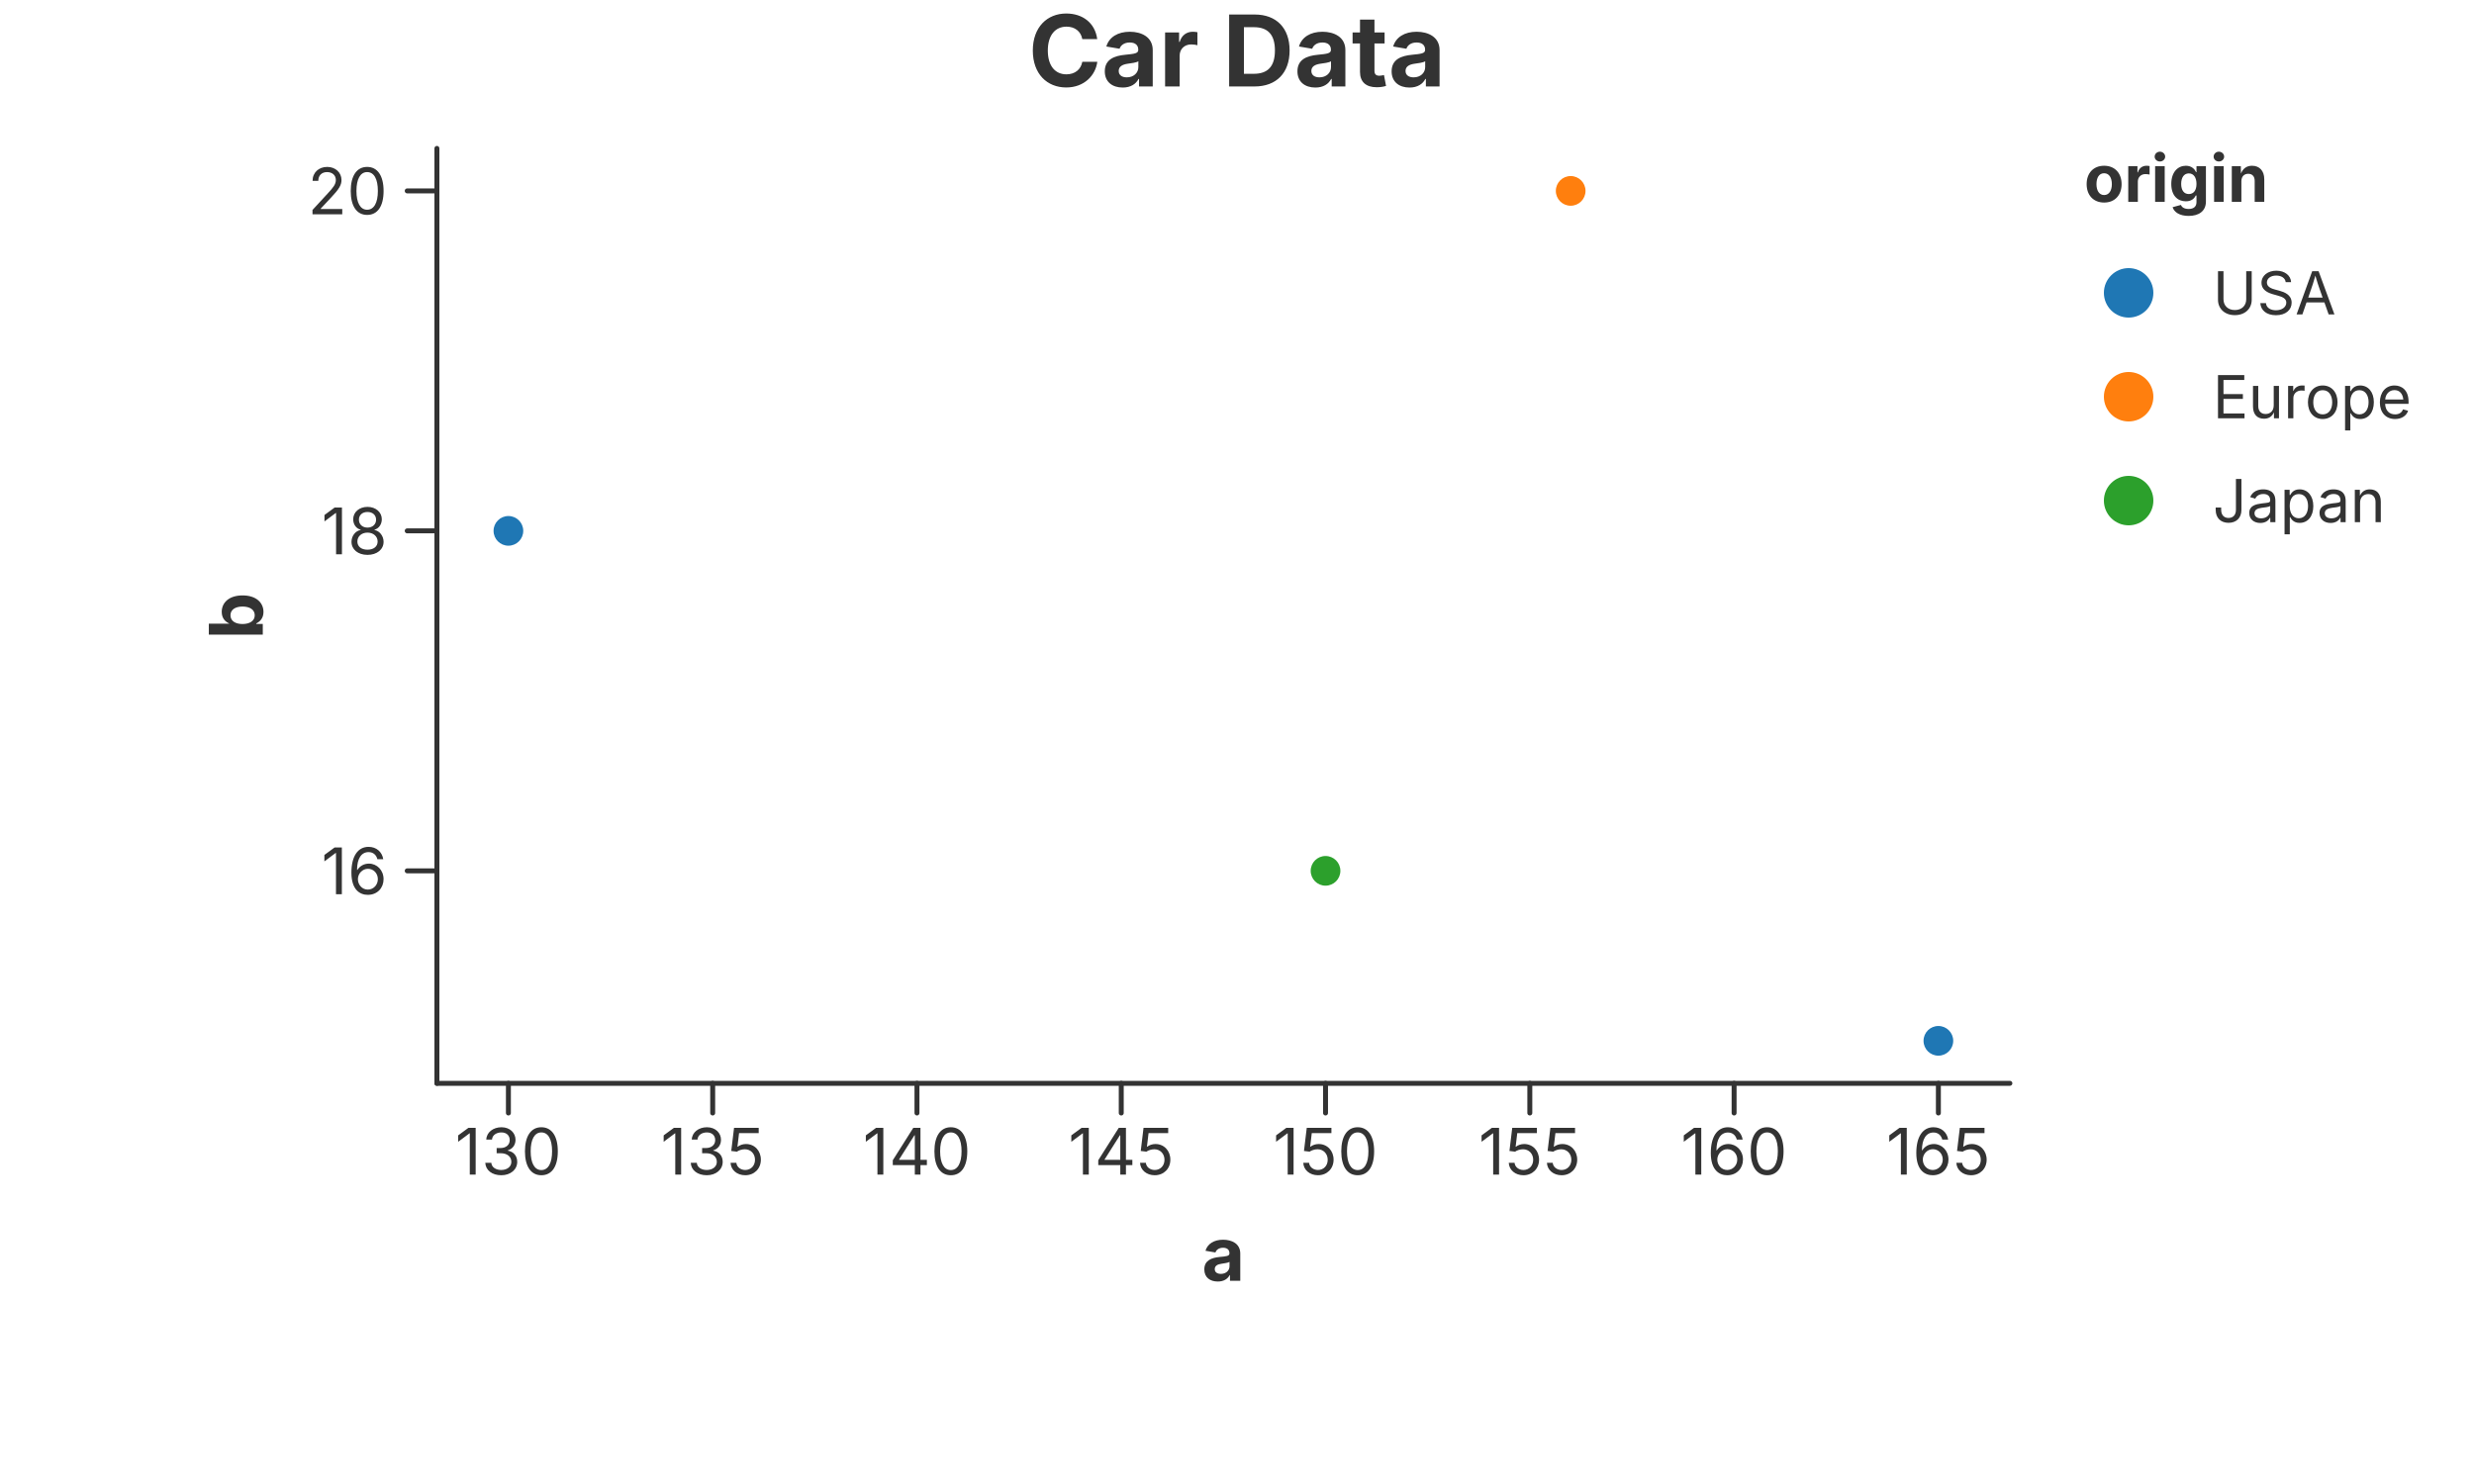
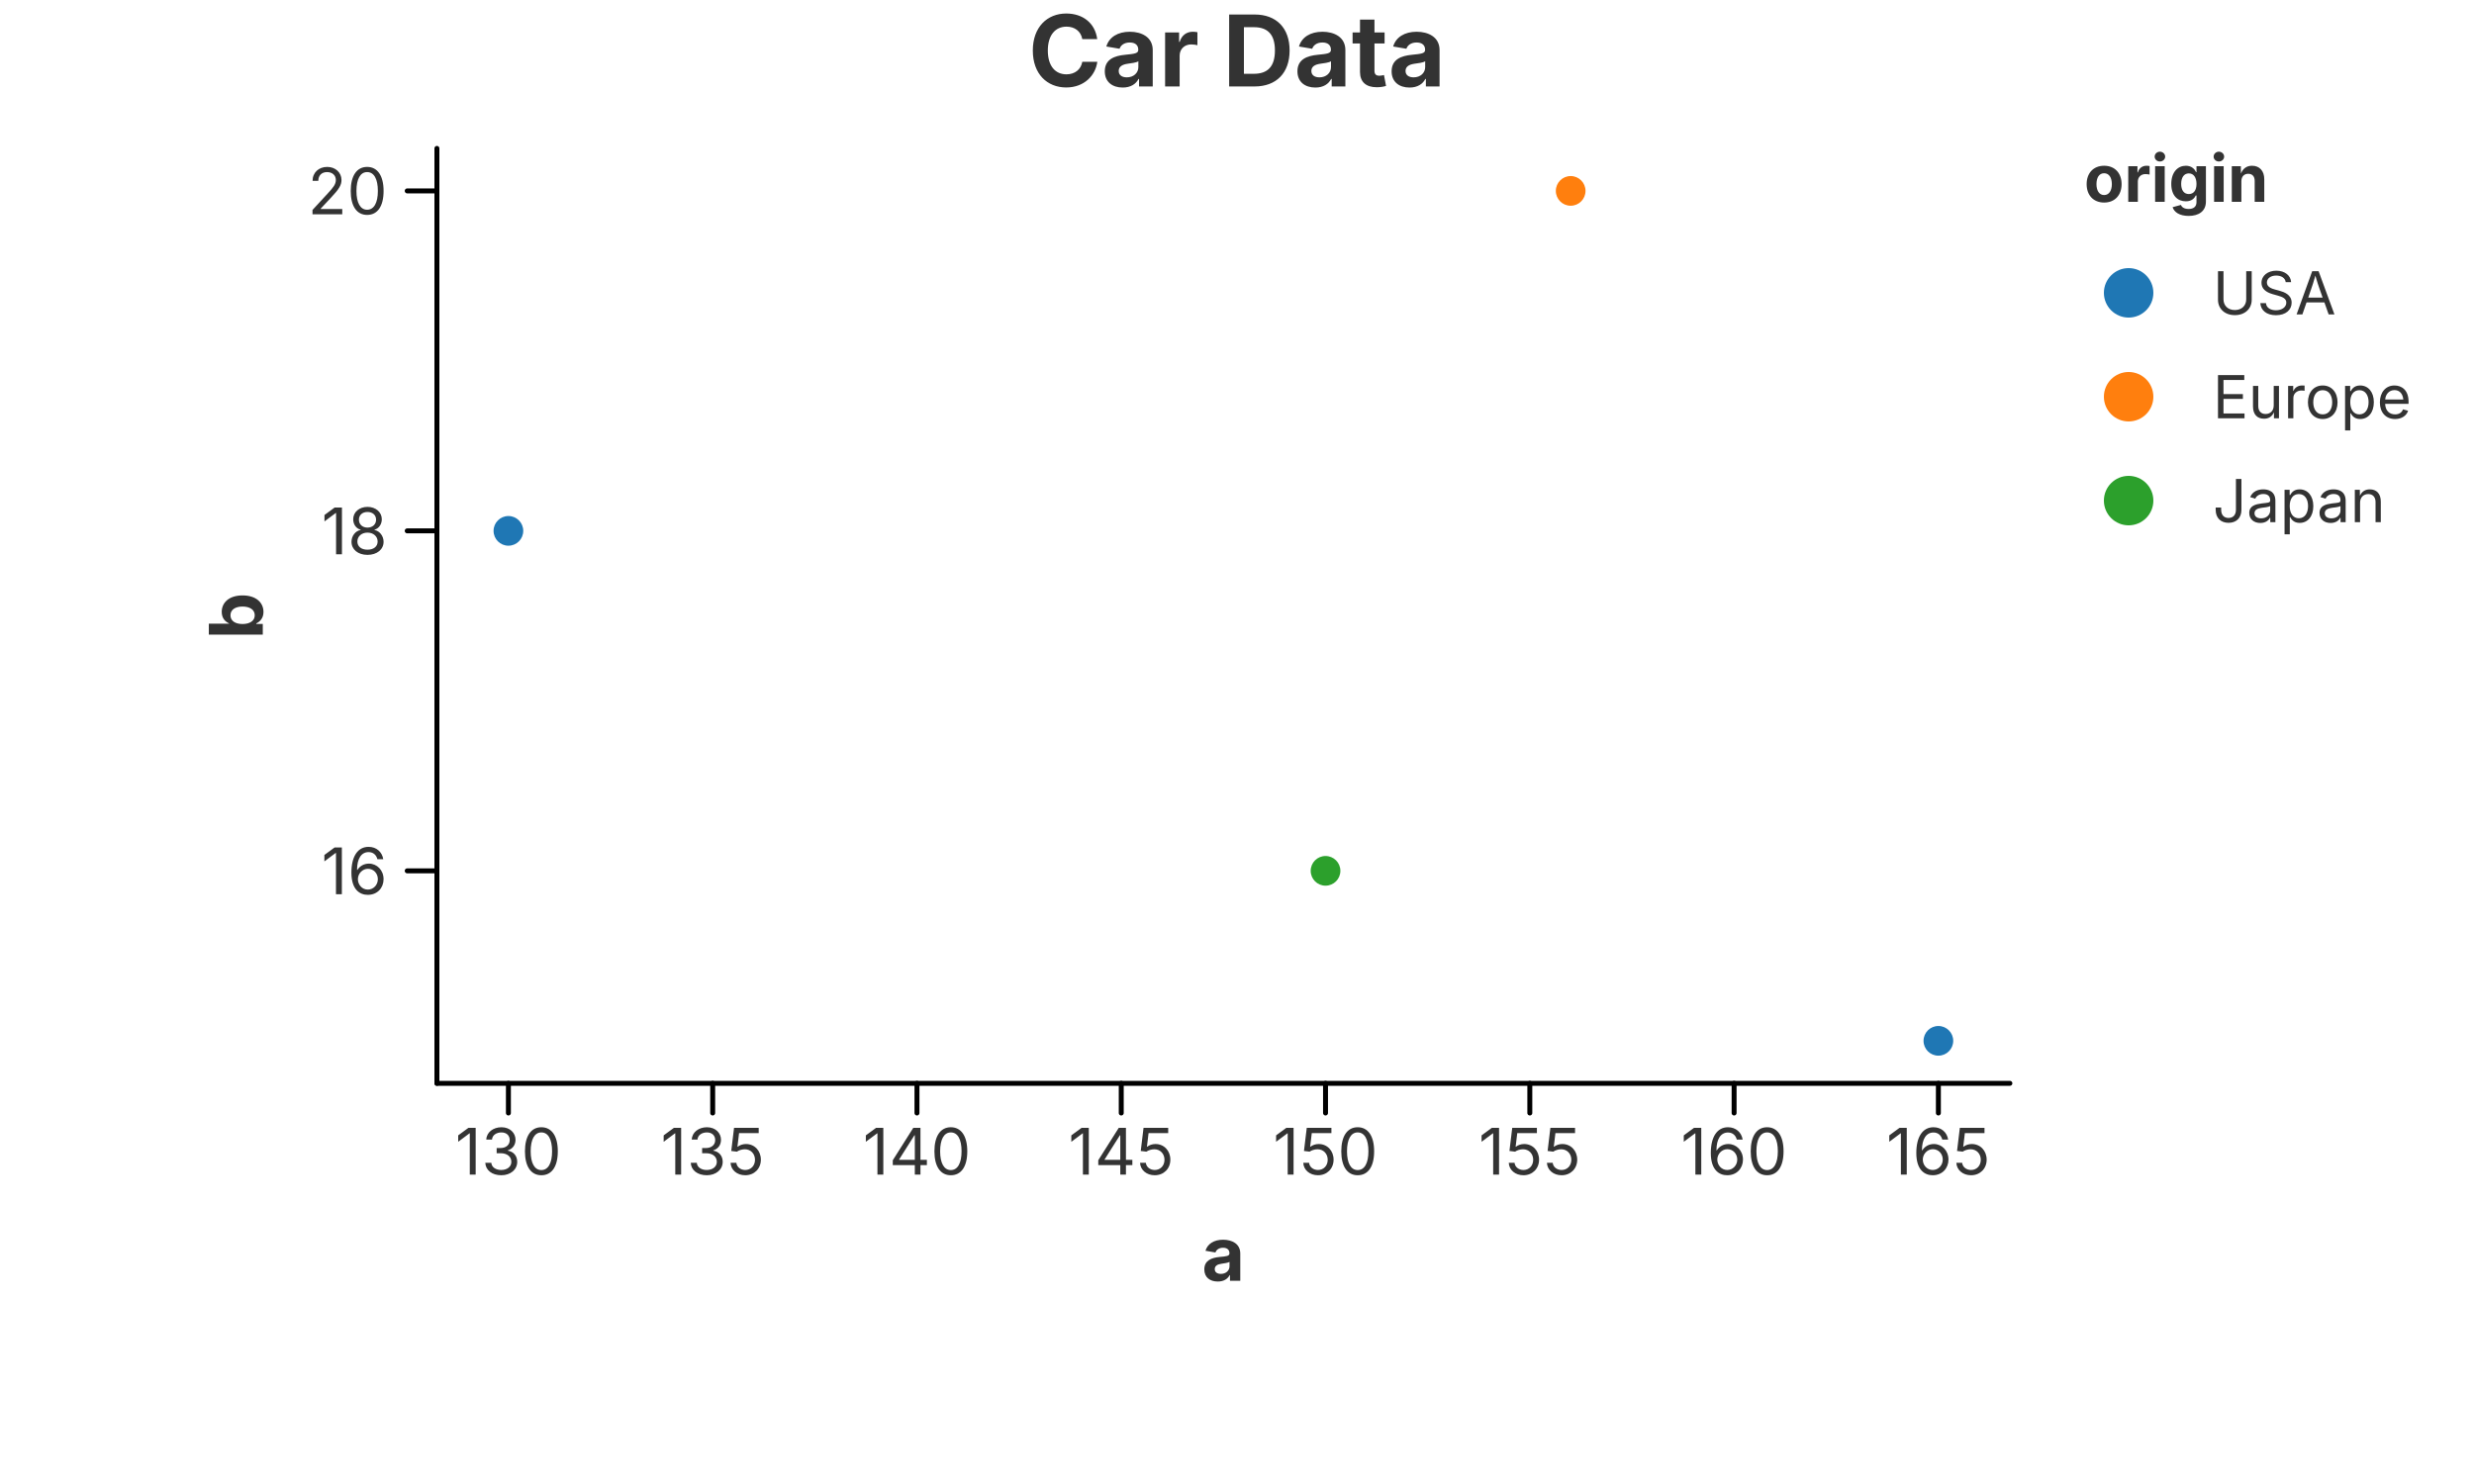
<svg xmlns="http://www.w3.org/2000/svg" width="500" height="300" viewBox="0 0 500 300">
  <rect x="0.000" y="0.000" width="500.000" height="300.000" fill="rgba(255,255,255,1.000)" stroke="none" stroke-width="0.000" fill-opacity="1.000" stroke-opacity="1.000" />
  <text x="250.000" y="10.000" font-size="20.0" font-family="Inter, -apple-system, BlinkMacSystemFont, 'Segoe UI', Roboto, Helvetica, Arial, 'PingFang SC', 'Microsoft YaHei', Ubuntu, Cantarell, 'Noto Sans', sans-serif" fill="rgba(51,51,51,1.000)" fill-opacity="1.000" text-anchor="middle" font-weight="bold" dominant-baseline="middle" transform="rotate(0 250.000 10.000)">Car Data</text>
  <defs>
    <clipPath id="plot-clip-area">
      <rect x="88.300" y="30.000" width="317.900" height="189.000" />
    </clipPath>
  </defs>
  <g clip-path="url(#plot-clip-area)">
    <circle cx="102.750" cy="107.318" r="3.000" fill="rgba(31,119,180,1.000)" stroke="none" stroke-width="0.000" fill-opacity="1.000" stroke-opacity="1.000" />
    <circle cx="391.750" cy="210.409" r="3.000" fill="rgba(31,119,180,1.000)" stroke="none" stroke-width="0.000" fill-opacity="1.000" stroke-opacity="1.000" />
    <circle cx="317.436" cy="38.591" r="3.000" fill="rgba(255,127,14,1.000)" stroke="none" stroke-width="0.000" fill-opacity="1.000" stroke-opacity="1.000" />
    <circle cx="267.893" cy="176.045" r="3.000" fill="rgba(44,160,44,1.000)" stroke="none" stroke-width="0.000" fill-opacity="1.000" stroke-opacity="1.000" />
  </g>
-   <path d="M 88.300 219.000 L 406.200 219.000" fill="none" stroke="rgba(51,51,51,1.000)" stroke-width="1.000" stroke-opacity="1.000" stroke-linejoin="round" stroke-linecap="round" />
-   <path d="M 102.750 219.000 L 102.750 225.000" fill="none" stroke="rgba(51,51,51,1.000)" stroke-width="1.000" stroke-opacity="1.000" stroke-linejoin="round" stroke-linecap="round" />
+   <path d="M 88.300 219.000 L 406.200 219.000" fill="none" stroke="rgba(0,0,0,1.000)" stroke-width="1.000" stroke-opacity="1.000" stroke-linejoin="round" stroke-linecap="round" />
+   <path d="M 102.750 219.000 L 102.750 225.000" fill="none" stroke="rgba(0,0,0,1.000)" stroke-width="1.000" stroke-opacity="1.000" stroke-linejoin="round" stroke-linecap="round" />
  <text x="102.750" y="228.000" font-size="13.0" font-family="Inter, -apple-system, BlinkMacSystemFont, 'Segoe UI', Roboto, Helvetica, Arial, 'PingFang SC', 'Microsoft YaHei', Ubuntu, Cantarell, 'Noto Sans', sans-serif" fill="rgba(51,51,51,1.000)" fill-opacity="1.000" text-anchor="middle" font-weight="normal" dominant-baseline="hanging" transform="rotate(0 102.750 228.000)">130</text>
-   <path d="M 144.036 219.000 L 144.036 225.000" fill="none" stroke="rgba(51,51,51,1.000)" stroke-width="1.000" stroke-opacity="1.000" stroke-linejoin="round" stroke-linecap="round" />
+   <path d="M 144.036 219.000 L 144.036 225.000" fill="none" stroke="rgba(0,0,0,1.000)" stroke-width="1.000" stroke-opacity="1.000" stroke-linejoin="round" stroke-linecap="round" />
  <text x="144.036" y="228.000" font-size="13.0" font-family="Inter, -apple-system, BlinkMacSystemFont, 'Segoe UI', Roboto, Helvetica, Arial, 'PingFang SC', 'Microsoft YaHei', Ubuntu, Cantarell, 'Noto Sans', sans-serif" fill="rgba(51,51,51,1.000)" fill-opacity="1.000" text-anchor="middle" font-weight="normal" dominant-baseline="hanging" transform="rotate(0 144.036 228.000)">135</text>
-   <path d="M 185.321 219.000 L 185.321 225.000" fill="none" stroke="rgba(51,51,51,1.000)" stroke-width="1.000" stroke-opacity="1.000" stroke-linejoin="round" stroke-linecap="round" />
+   <path d="M 185.321 219.000 L 185.321 225.000" fill="none" stroke="rgba(0,0,0,1.000)" stroke-width="1.000" stroke-opacity="1.000" stroke-linejoin="round" stroke-linecap="round" />
  <text x="185.321" y="228.000" font-size="13.0" font-family="Inter, -apple-system, BlinkMacSystemFont, 'Segoe UI', Roboto, Helvetica, Arial, 'PingFang SC', 'Microsoft YaHei', Ubuntu, Cantarell, 'Noto Sans', sans-serif" fill="rgba(51,51,51,1.000)" fill-opacity="1.000" text-anchor="middle" font-weight="normal" dominant-baseline="hanging" transform="rotate(0 185.321 228.000)">140</text>
-   <path d="M 226.607 219.000 L 226.607 225.000" fill="none" stroke="rgba(51,51,51,1.000)" stroke-width="1.000" stroke-opacity="1.000" stroke-linejoin="round" stroke-linecap="round" />
+   <path d="M 226.607 219.000 L 226.607 225.000" fill="none" stroke="rgba(0,0,0,1.000)" stroke-width="1.000" stroke-opacity="1.000" stroke-linejoin="round" stroke-linecap="round" />
  <text x="226.607" y="228.000" font-size="13.0" font-family="Inter, -apple-system, BlinkMacSystemFont, 'Segoe UI', Roboto, Helvetica, Arial, 'PingFang SC', 'Microsoft YaHei', Ubuntu, Cantarell, 'Noto Sans', sans-serif" fill="rgba(51,51,51,1.000)" fill-opacity="1.000" text-anchor="middle" font-weight="normal" dominant-baseline="hanging" transform="rotate(0 226.607 228.000)">145</text>
-   <path d="M 267.893 219.000 L 267.893 225.000" fill="none" stroke="rgba(51,51,51,1.000)" stroke-width="1.000" stroke-opacity="1.000" stroke-linejoin="round" stroke-linecap="round" />
+   <path d="M 267.893 219.000 L 267.893 225.000" fill="none" stroke="rgba(0,0,0,1.000)" stroke-width="1.000" stroke-opacity="1.000" stroke-linejoin="round" stroke-linecap="round" />
  <text x="267.893" y="228.000" font-size="13.0" font-family="Inter, -apple-system, BlinkMacSystemFont, 'Segoe UI', Roboto, Helvetica, Arial, 'PingFang SC', 'Microsoft YaHei', Ubuntu, Cantarell, 'Noto Sans', sans-serif" fill="rgba(51,51,51,1.000)" fill-opacity="1.000" text-anchor="middle" font-weight="normal" dominant-baseline="hanging" transform="rotate(0 267.893 228.000)">150</text>
-   <path d="M 309.179 219.000 L 309.179 225.000" fill="none" stroke="rgba(51,51,51,1.000)" stroke-width="1.000" stroke-opacity="1.000" stroke-linejoin="round" stroke-linecap="round" />
+   <path d="M 309.179 219.000 L 309.179 225.000" fill="none" stroke="rgba(0,0,0,1.000)" stroke-width="1.000" stroke-opacity="1.000" stroke-linejoin="round" stroke-linecap="round" />
  <text x="309.179" y="228.000" font-size="13.0" font-family="Inter, -apple-system, BlinkMacSystemFont, 'Segoe UI', Roboto, Helvetica, Arial, 'PingFang SC', 'Microsoft YaHei', Ubuntu, Cantarell, 'Noto Sans', sans-serif" fill="rgba(51,51,51,1.000)" fill-opacity="1.000" text-anchor="middle" font-weight="normal" dominant-baseline="hanging" transform="rotate(0 309.179 228.000)">155</text>
-   <path d="M 350.464 219.000 L 350.464 225.000" fill="none" stroke="rgba(51,51,51,1.000)" stroke-width="1.000" stroke-opacity="1.000" stroke-linejoin="round" stroke-linecap="round" />
+   <path d="M 350.464 219.000 L 350.464 225.000" fill="none" stroke="rgba(0,0,0,1.000)" stroke-width="1.000" stroke-opacity="1.000" stroke-linejoin="round" stroke-linecap="round" />
  <text x="350.464" y="228.000" font-size="13.0" font-family="Inter, -apple-system, BlinkMacSystemFont, 'Segoe UI', Roboto, Helvetica, Arial, 'PingFang SC', 'Microsoft YaHei', Ubuntu, Cantarell, 'Noto Sans', sans-serif" fill="rgba(51,51,51,1.000)" fill-opacity="1.000" text-anchor="middle" font-weight="normal" dominant-baseline="hanging" transform="rotate(0 350.464 228.000)">160</text>
-   <path d="M 391.750 219.000 L 391.750 225.000" fill="none" stroke="rgba(51,51,51,1.000)" stroke-width="1.000" stroke-opacity="1.000" stroke-linejoin="round" stroke-linecap="round" />
+   <path d="M 391.750 219.000 L 391.750 225.000" fill="none" stroke="rgba(0,0,0,1.000)" stroke-width="1.000" stroke-opacity="1.000" stroke-linejoin="round" stroke-linecap="round" />
  <text x="391.750" y="228.000" font-size="13.0" font-family="Inter, -apple-system, BlinkMacSystemFont, 'Segoe UI', Roboto, Helvetica, Arial, 'PingFang SC', 'Microsoft YaHei', Ubuntu, Cantarell, 'Noto Sans', sans-serif" fill="rgba(51,51,51,1.000)" fill-opacity="1.000" text-anchor="middle" font-weight="normal" dominant-baseline="hanging" transform="rotate(0 391.750 228.000)">165</text>
  <text x="247.250" y="248.000" font-size="15.0" font-family="Inter, -apple-system, BlinkMacSystemFont, 'Segoe UI', Roboto, Helvetica, Arial, 'PingFang SC', 'Microsoft YaHei', Ubuntu, Cantarell, 'Noto Sans', sans-serif" fill="rgba(51,51,51,1.000)" fill-opacity="1.000" text-anchor="middle" font-weight="bold" dominant-baseline="hanging" transform="rotate(0 247.250 248.000)">a</text>
-   <path d="M 88.300 30.000 L 88.300 219.000" fill="none" stroke="rgba(51,51,51,1.000)" stroke-width="1.000" stroke-opacity="1.000" stroke-linejoin="round" stroke-linecap="round" />
-   <path d="M 88.300 176.045 L 82.300 176.045" fill="none" stroke="rgba(51,51,51,1.000)" stroke-width="1.000" stroke-opacity="1.000" stroke-linejoin="round" stroke-linecap="round" />
+   <path d="M 88.300 30.000 L 88.300 219.000" fill="none" stroke="rgba(0,0,0,1.000)" stroke-width="1.000" stroke-opacity="1.000" stroke-linejoin="round" stroke-linecap="round" />
+   <path d="M 88.300 176.045 L 82.300 176.045" fill="none" stroke="rgba(0,0,0,1.000)" stroke-width="1.000" stroke-opacity="1.000" stroke-linejoin="round" stroke-linecap="round" />
  <text x="78.300" y="176.045" font-size="13.0" font-family="Inter, -apple-system, BlinkMacSystemFont, 'Segoe UI', Roboto, Helvetica, Arial, 'PingFang SC', 'Microsoft YaHei', Ubuntu, Cantarell, 'Noto Sans', sans-serif" fill="rgba(51,51,51,1.000)" fill-opacity="1.000" text-anchor="end" font-weight="normal" dominant-baseline="central" transform="rotate(0 78.300 176.045)">16</text>
-   <path d="M 88.300 107.318 L 82.300 107.318" fill="none" stroke="rgba(51,51,51,1.000)" stroke-width="1.000" stroke-opacity="1.000" stroke-linejoin="round" stroke-linecap="round" />
+   <path d="M 88.300 107.318 L 82.300 107.318" fill="none" stroke="rgba(0,0,0,1.000)" stroke-width="1.000" stroke-opacity="1.000" stroke-linejoin="round" stroke-linecap="round" />
  <text x="78.300" y="107.318" font-size="13.0" font-family="Inter, -apple-system, BlinkMacSystemFont, 'Segoe UI', Roboto, Helvetica, Arial, 'PingFang SC', 'Microsoft YaHei', Ubuntu, Cantarell, 'Noto Sans', sans-serif" fill="rgba(51,51,51,1.000)" fill-opacity="1.000" text-anchor="end" font-weight="normal" dominant-baseline="central" transform="rotate(0 78.300 107.318)">18</text>
-   <path d="M 88.300 38.591 L 82.300 38.591" fill="none" stroke="rgba(51,51,51,1.000)" stroke-width="1.000" stroke-opacity="1.000" stroke-linejoin="round" stroke-linecap="round" />
+   <path d="M 88.300 38.591 L 82.300 38.591" fill="none" stroke="rgba(0,0,0,1.000)" stroke-width="1.000" stroke-opacity="1.000" stroke-linejoin="round" stroke-linecap="round" />
  <text x="78.300" y="38.591" font-size="13.0" font-family="Inter, -apple-system, BlinkMacSystemFont, 'Segoe UI', Roboto, Helvetica, Arial, 'PingFang SC', 'Microsoft YaHei', Ubuntu, Cantarell, 'Noto Sans', sans-serif" fill="rgba(51,51,51,1.000)" fill-opacity="1.000" text-anchor="end" font-weight="normal" dominant-baseline="central" transform="rotate(0 78.300 38.591)">20</text>
  <text x="47.500" y="124.500" font-size="15.0" font-family="Inter, -apple-system, BlinkMacSystemFont, 'Segoe UI', Roboto, Helvetica, Arial, 'PingFang SC', 'Microsoft YaHei', Ubuntu, Cantarell, 'Noto Sans', sans-serif" fill="rgba(51,51,51,1.000)" fill-opacity="1.000" text-anchor="middle" font-weight="bold" dominant-baseline="middle" transform="rotate(-90 47.500 124.500)">b</text>
  <text x="421.200" y="36.000" font-size="13.2" font-family="Inter, -apple-system, BlinkMacSystemFont, 'Segoe UI', Roboto, Helvetica, Arial, 'PingFang SC', 'Microsoft YaHei', Ubuntu, Cantarell, 'Noto Sans', sans-serif" fill="rgba(51,51,51,1.000)" fill-opacity="1.000" text-anchor="start" font-weight="bold" dominant-baseline="central" transform="rotate(0 421.200 36.000)">origin</text>
  <circle cx="430.200" cy="59.200" r="5.000" fill="rgba(31,119,180,1.000)" stroke="none" stroke-width="0.000" fill-opacity="1.000" stroke-opacity="1.000" />
  <text x="447.200" y="59.200" font-size="12.0" font-family="Inter, -apple-system, BlinkMacSystemFont, 'Segoe UI', Roboto, Helvetica, Arial, 'PingFang SC', 'Microsoft YaHei', Ubuntu, Cantarell, 'Noto Sans', sans-serif" fill="rgba(51,51,51,1.000)" fill-opacity="1.000" text-anchor="start" font-weight="normal" dominant-baseline="central" transform="rotate(0 447.200 59.200)">USA</text>
  <circle cx="430.200" cy="80.200" r="5.000" fill="rgba(255,127,14,1.000)" stroke="none" stroke-width="0.000" fill-opacity="1.000" stroke-opacity="1.000" />
  <text x="447.200" y="80.200" font-size="12.0" font-family="Inter, -apple-system, BlinkMacSystemFont, 'Segoe UI', Roboto, Helvetica, Arial, 'PingFang SC', 'Microsoft YaHei', Ubuntu, Cantarell, 'Noto Sans', sans-serif" fill="rgba(51,51,51,1.000)" fill-opacity="1.000" text-anchor="start" font-weight="normal" dominant-baseline="central" transform="rotate(0 447.200 80.200)">Europe</text>
  <circle cx="430.200" cy="101.200" r="5.000" fill="rgba(44,160,44,1.000)" stroke="none" stroke-width="0.000" fill-opacity="1.000" stroke-opacity="1.000" />
  <text x="447.200" y="101.200" font-size="12.0" font-family="Inter, -apple-system, BlinkMacSystemFont, 'Segoe UI', Roboto, Helvetica, Arial, 'PingFang SC', 'Microsoft YaHei', Ubuntu, Cantarell, 'Noto Sans', sans-serif" fill="rgba(51,51,51,1.000)" fill-opacity="1.000" text-anchor="start" font-weight="normal" dominant-baseline="central" transform="rotate(0 447.200 101.200)">Japan</text>
</svg>
